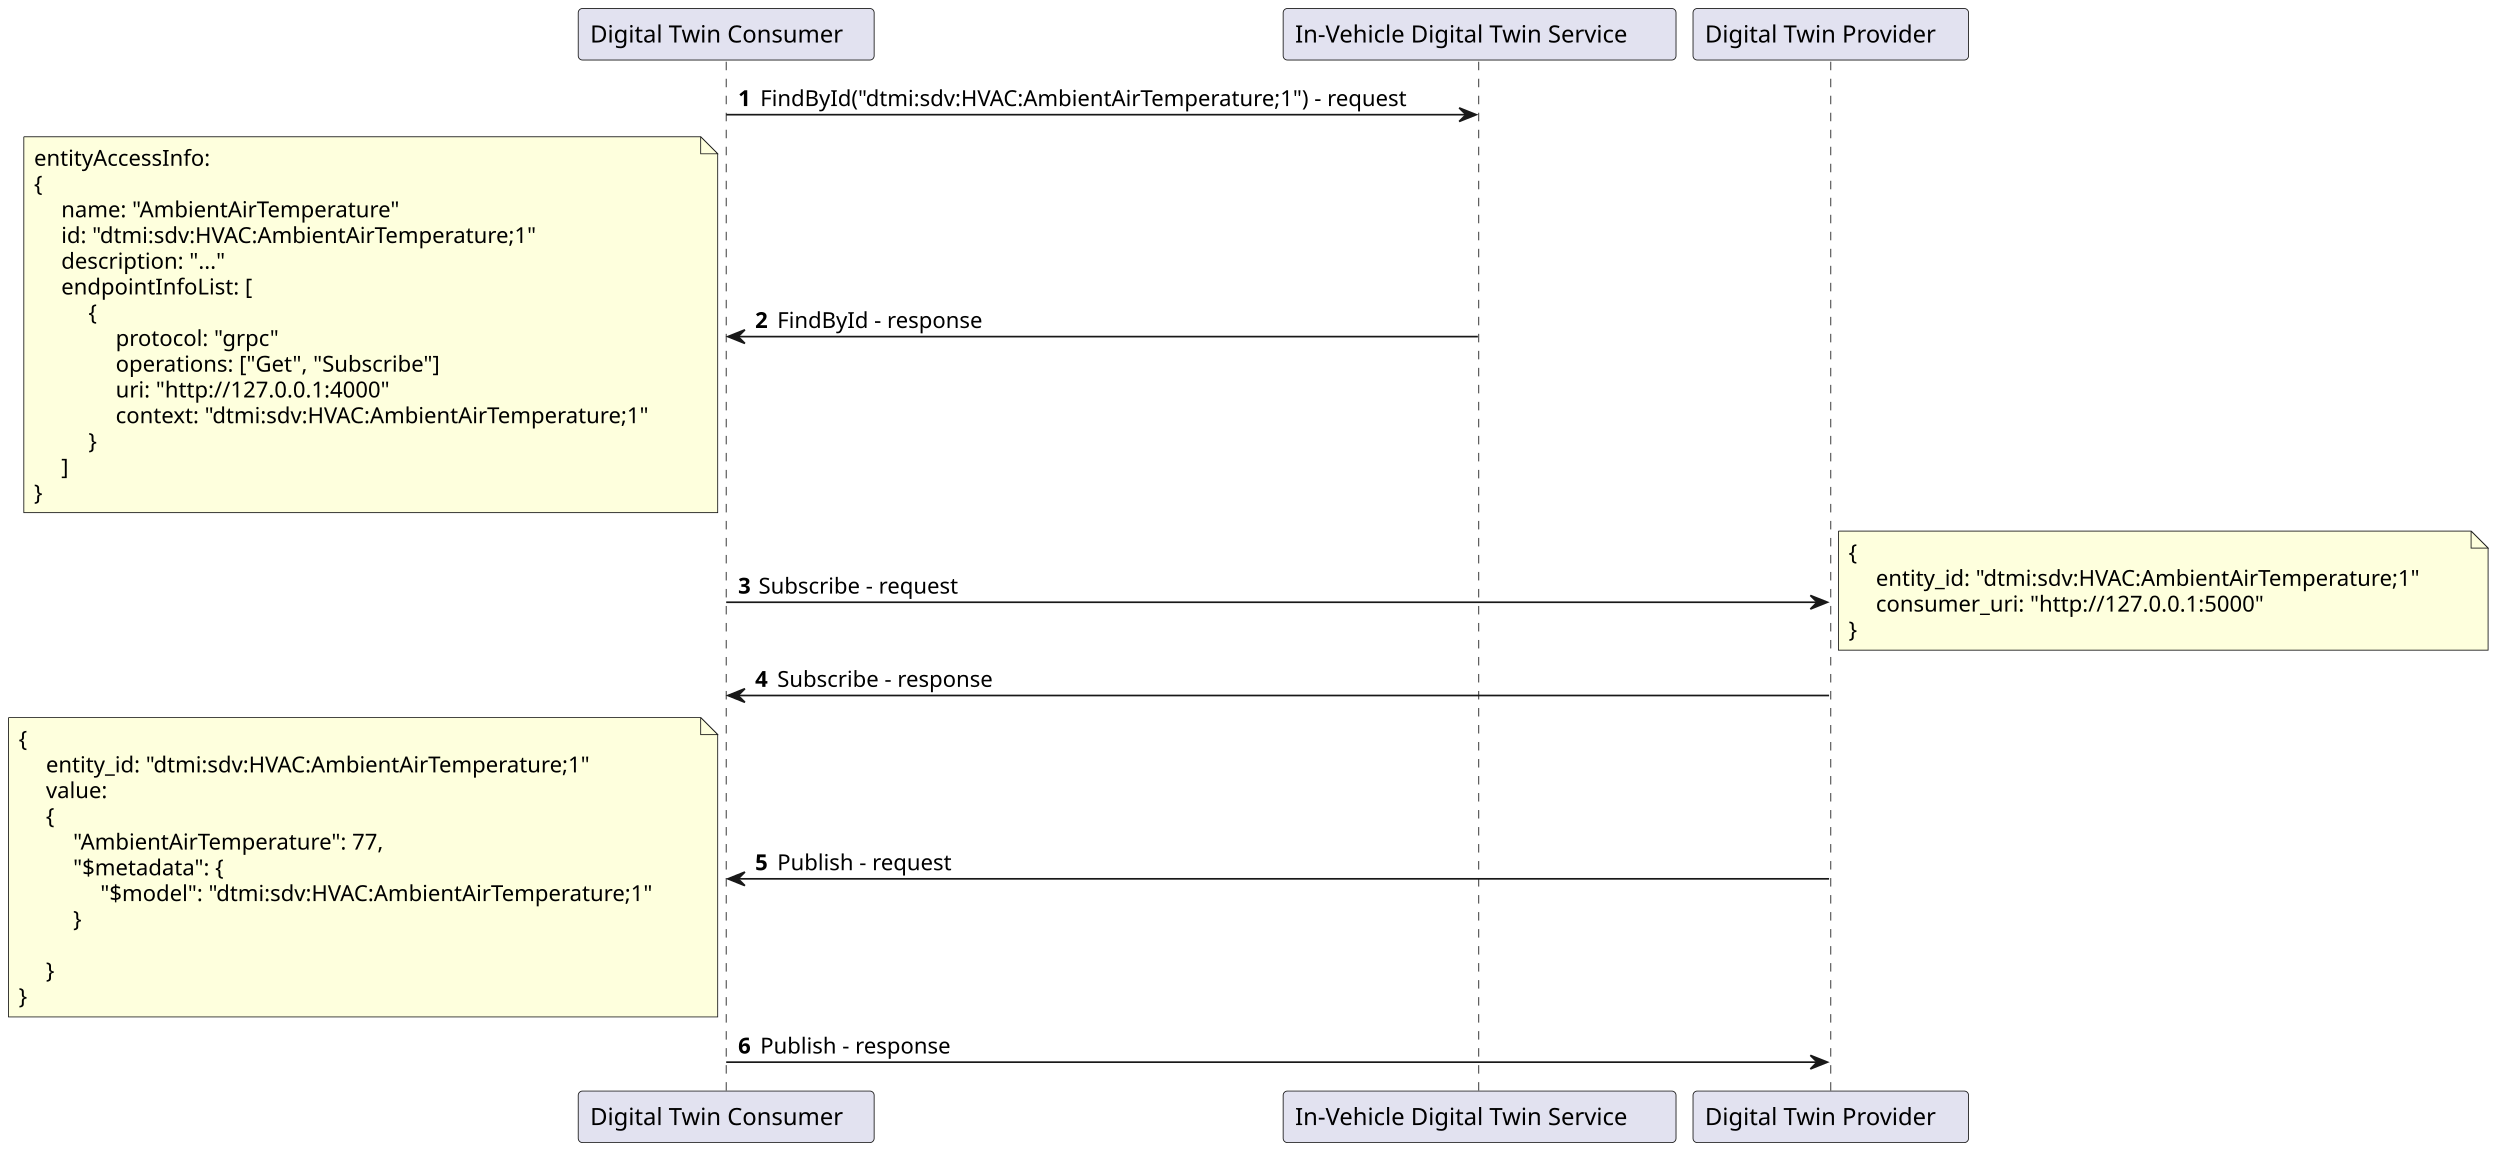
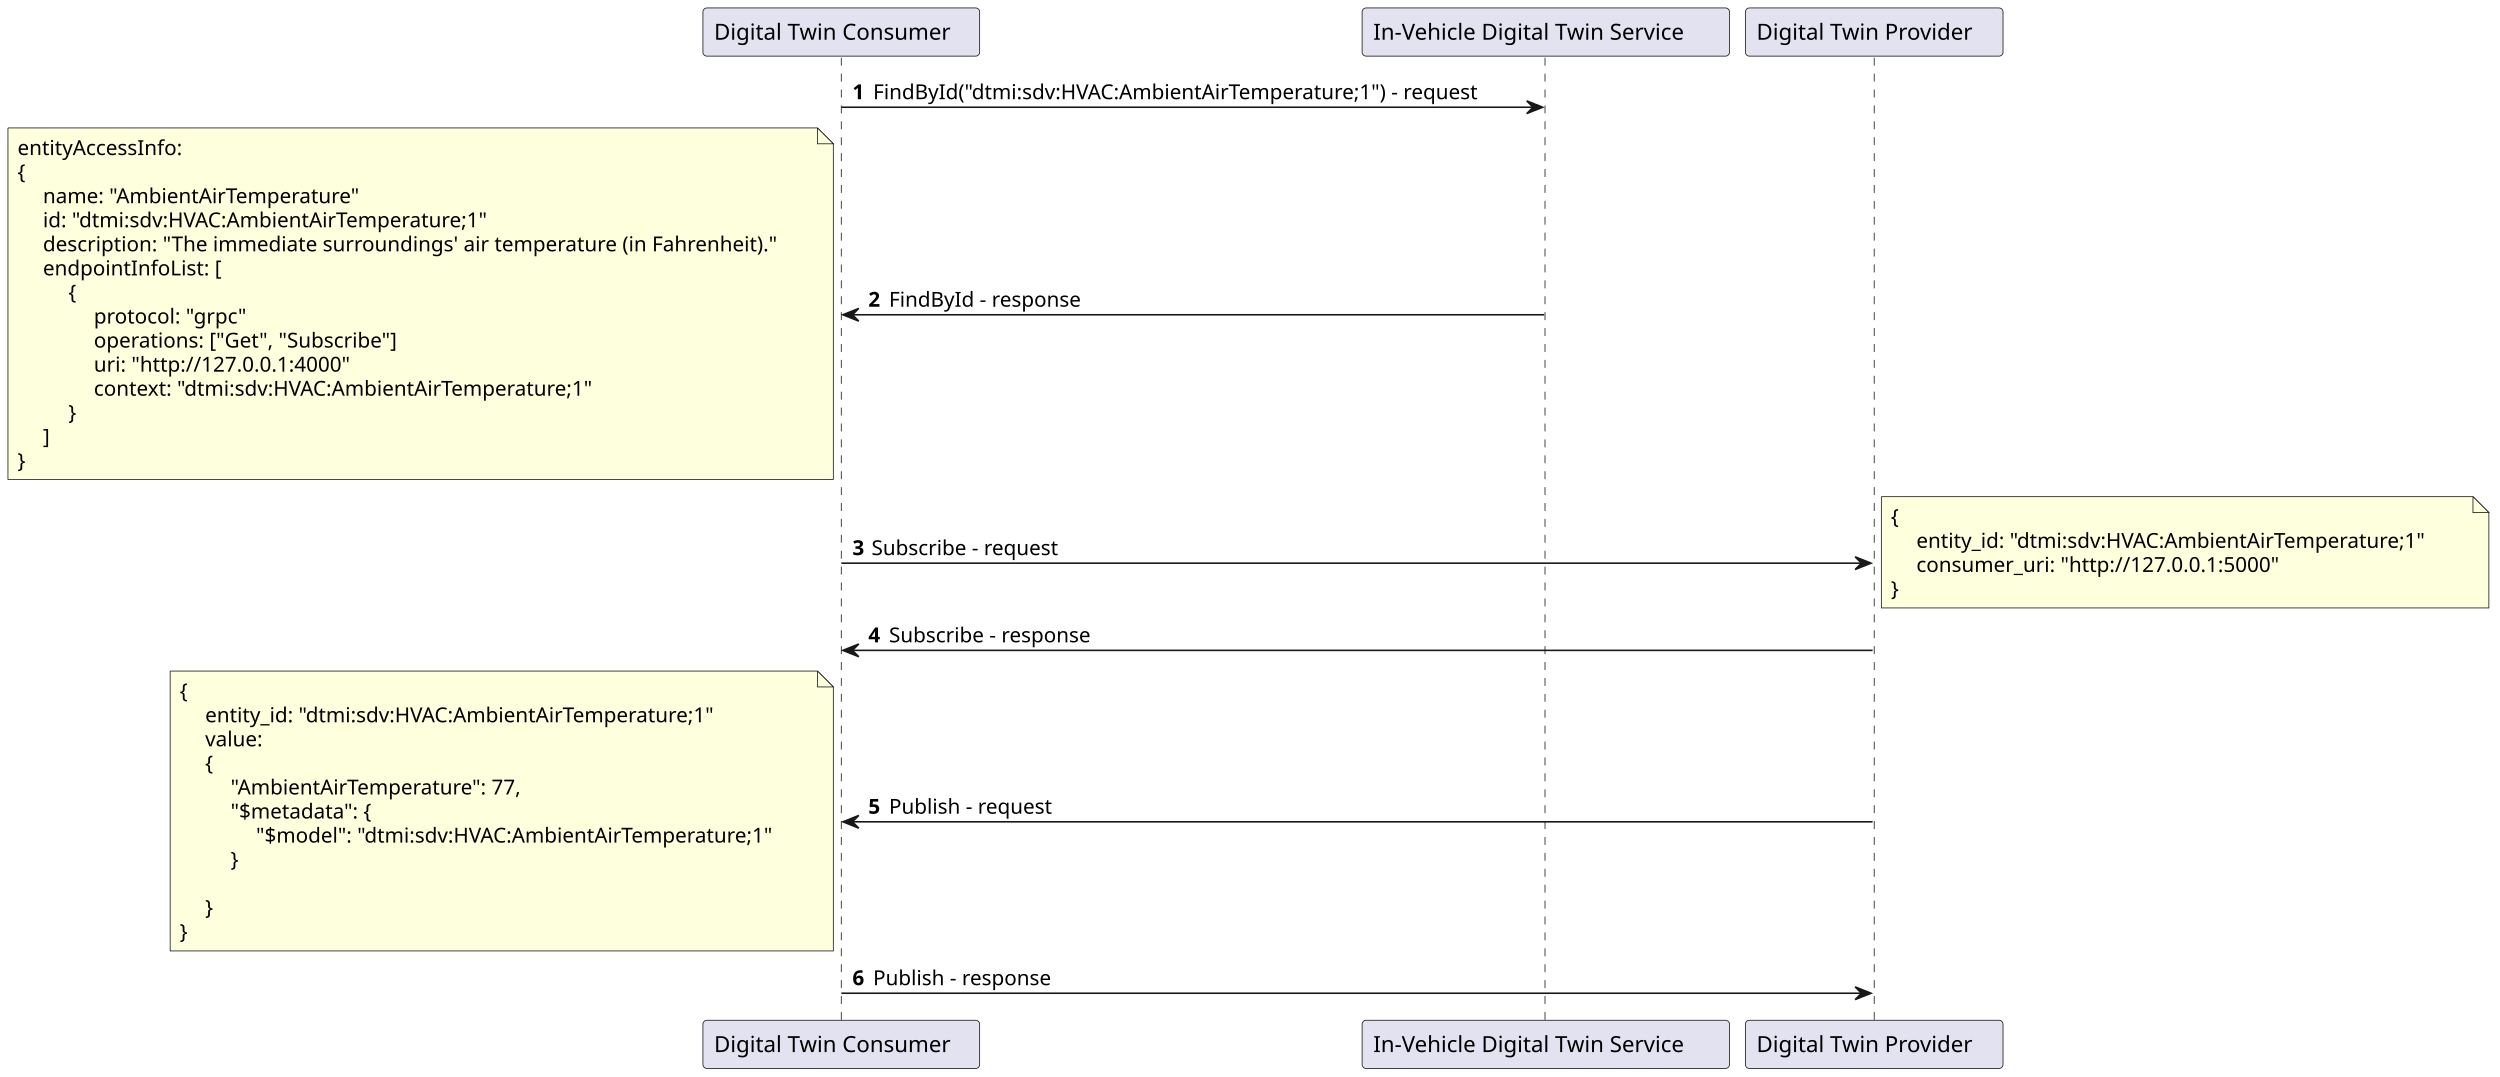
- <svg xmlns="http://www.w3.org/2000/svg" contentStyleType="text/css" height="677px" preserveAspectRatio="none" style="width:1470px;height:677px;background:#FFFFFF;" version="1.1" viewBox="0 0 1470 677" width="1470px" zoomAndPan="magnify">
+ <svg xmlns="http://www.w3.org/2000/svg" contentStyleType="text/css" height="677px" preserveAspectRatio="none" style="width:1572px;height:677px;background:#FFFFFF;" version="1.1" viewBox="0 0 1572 677" width="1572px" zoomAndPan="magnify">
  <defs />
  <g>
-     <line style="stroke:#181818;stroke-width:0.5;stroke-dasharray:5.0,5.0;" x1="427" x2="427" y1="36.297" y2="642.547" />
-     <line style="stroke:#181818;stroke-width:0.5;stroke-dasharray:5.0,5.0;" x1="869.5" x2="869.5" y1="36.297" y2="642.547" />
-     <line style="stroke:#181818;stroke-width:0.5;stroke-dasharray:5.0,5.0;" x1="1076.5" x2="1076.5" y1="36.297" y2="642.547" />
-     <rect fill="#E2E2F0" height="30.297" rx="2.5" ry="2.5" style="stroke:#181818;stroke-width:0.5;" width="174" x="340" y="5" />
-     <text fill="#000000" font-family="sans-serif" font-size="14" lengthAdjust="spacing" textLength="160" x="347" y="24.995">Digital Twin Consumer</text>
-     <rect fill="#E2E2F0" height="30.297" rx="2.5" ry="2.5" style="stroke:#181818;stroke-width:0.5;" width="174" x="340" y="641.547" />
-     <text fill="#000000" font-family="sans-serif" font-size="14" lengthAdjust="spacing" textLength="160" x="347" y="661.542">Digital Twin Consumer</text>
-     <rect fill="#E2E2F0" height="30.297" rx="2.5" ry="2.5" style="stroke:#181818;stroke-width:0.5;" width="231" x="754.5" y="5" />
-     <text fill="#000000" font-family="sans-serif" font-size="14" lengthAdjust="spacing" textLength="217" x="761.5" y="24.995">In-Vehicle Digital Twin Service</text>
-     <rect fill="#E2E2F0" height="30.297" rx="2.5" ry="2.5" style="stroke:#181818;stroke-width:0.5;" width="231" x="754.5" y="641.547" />
-     <text fill="#000000" font-family="sans-serif" font-size="14" lengthAdjust="spacing" textLength="217" x="761.5" y="661.542">In-Vehicle Digital Twin Service</text>
-     <rect fill="#E2E2F0" height="30.297" rx="2.5" ry="2.5" style="stroke:#181818;stroke-width:0.5;" width="162" x="995.5" y="5" />
-     <text fill="#000000" font-family="sans-serif" font-size="14" lengthAdjust="spacing" textLength="148" x="1002.5" y="24.995">Digital Twin Provider</text>
-     <rect fill="#E2E2F0" height="30.297" rx="2.5" ry="2.5" style="stroke:#181818;stroke-width:0.5;" width="162" x="995.5" y="641.547" />
-     <text fill="#000000" font-family="sans-serif" font-size="14" lengthAdjust="spacing" textLength="148" x="1002.5" y="661.542">Digital Twin Provider</text>
-     <polygon fill="#181818" points="858,63.43,868,67.43,858,71.43,862,67.43" style="stroke:#181818;stroke-width:1.0;" />
-     <line style="stroke:#181818;stroke-width:1.0;" x1="427" x2="864" y1="67.43" y2="67.43" />
-     <text fill="#000000" font-family="sans-serif" font-size="13" font-weight="bold" lengthAdjust="spacing" textLength="9" x="434" y="62.364">1</text>
-     <text fill="#000000" font-family="sans-serif" font-size="13" lengthAdjust="spacing" textLength="406" x="447" y="62.364">FindById("dtmi:sdv:HVAC:AmbientAirTemperature;1") - request</text>
-     <polygon fill="#181818" points="438,193.926,428,197.926,438,201.926,434,197.926" style="stroke:#181818;stroke-width:1.0;" />
-     <line style="stroke:#181818;stroke-width:1.0;" x1="432" x2="869" y1="197.926" y2="197.926" />
-     <text fill="#000000" font-family="sans-serif" font-size="13" font-weight="bold" lengthAdjust="spacing" textLength="9" x="444" y="192.86">2</text>
-     <text fill="#000000" font-family="sans-serif" font-size="13" lengthAdjust="spacing" textLength="125" x="457" y="192.86">FindById - response</text>
-     <path d="M14,80.43 L14,301.43 L422,301.43 L422,90.43 L412,80.43 L14,80.43 " fill="#FEFFDD" style="stroke:#181818;stroke-width:0.5;" />
-     <path d="M412,80.43 L412,90.43 L422,90.43 L412,80.43 " fill="#FEFFDD" style="stroke:#181818;stroke-width:0.5;" />
-     <text fill="#000000" font-family="sans-serif" font-size="13" lengthAdjust="spacing" textLength="111" x="20" y="97.497">entityAccessInfo:</text>
-     <text fill="#000000" font-family="sans-serif" font-size="13" lengthAdjust="spacing" textLength="9" x="20" y="112.629">{</text>
-     <text fill="#000000" font-family="sans-serif" font-size="13" lengthAdjust="spacing" textLength="211" x="36" y="127.762">name: "AmbientAirTemperature"</text>
-     <text fill="#000000" font-family="sans-serif" font-size="13" lengthAdjust="spacing" textLength="301" x="36" y="142.895">id: "dtmi:sdv:HVAC:AmbientAirTemperature;1"</text>
-     <text fill="#000000" font-family="sans-serif" font-size="13" lengthAdjust="spacing" textLength="101" x="36" y="158.028">description: "..."</text>
-     <text fill="#000000" font-family="sans-serif" font-size="13" lengthAdjust="spacing" textLength="116" x="36" y="173.161">endpointInfoList: [</text>
-     <text fill="#000000" font-family="sans-serif" font-size="13" lengthAdjust="spacing" textLength="9" x="52" y="188.293">{</text>
-     <text fill="#000000" font-family="sans-serif" font-size="13" lengthAdjust="spacing" textLength="99" x="68" y="203.426">protocol: "grpc"</text>
-     <text fill="#000000" font-family="sans-serif" font-size="13" lengthAdjust="spacing" textLength="200" x="68" y="218.559">operations: ["Get", "Subscribe"]</text>
-     <text fill="#000000" font-family="sans-serif" font-size="13" lengthAdjust="spacing" textLength="171" x="68" y="233.692">uri: "http://127.0.0.1:4000"</text>
-     <text fill="#000000" font-family="sans-serif" font-size="13" lengthAdjust="spacing" textLength="339" x="68" y="248.825">context: "dtmi:sdv:HVAC:AmbientAirTemperature;1"</text>
-     <text fill="#000000" font-family="sans-serif" font-size="13" lengthAdjust="spacing" textLength="9" x="52" y="263.957">}</text>
-     <text fill="#000000" font-family="sans-serif" font-size="13" lengthAdjust="spacing" textLength="5" x="36" y="279.09">]</text>
-     <text fill="#000000" font-family="sans-serif" font-size="13" lengthAdjust="spacing" textLength="9" x="20" y="294.223">}</text>
-     <polygon fill="#181818" points="1064.5,350.121,1074.5,354.121,1064.5,358.121,1068.5,354.121" style="stroke:#181818;stroke-width:1.0;" />
-     <line style="stroke:#181818;stroke-width:1.0;" x1="427" x2="1070.5" y1="354.121" y2="354.121" />
-     <text fill="#000000" font-family="sans-serif" font-size="13" font-weight="bold" lengthAdjust="spacing" textLength="8" x="434" y="349.055">3</text>
-     <text fill="#000000" font-family="sans-serif" font-size="13" lengthAdjust="spacing" textLength="124" x="446" y="349.055">Subscribe - request</text>
-     <path d="M1081,312.289 L1081,382.289 L1463,382.289 L1463,322.289 L1453,312.289 L1081,312.289 " fill="#FEFFDD" style="stroke:#181818;stroke-width:0.5;" />
-     <path d="M1453,312.289 L1453,322.289 L1463,322.289 L1453,312.289 " fill="#FEFFDD" style="stroke:#181818;stroke-width:0.5;" />
-     <text fill="#000000" font-family="sans-serif" font-size="13" lengthAdjust="spacing" textLength="9" x="1087" y="329.356">{</text>
-     <text fill="#000000" font-family="sans-serif" font-size="13" lengthAdjust="spacing" textLength="345" x="1103" y="344.489">entity_id: "dtmi:sdv:HVAC:AmbientAirTemperature;1"</text>
-     <text fill="#000000" font-family="sans-serif" font-size="13" lengthAdjust="spacing" textLength="242" x="1103" y="359.622">consumer_uri: "http://127.0.0.1:5000"</text>
-     <text fill="#000000" font-family="sans-serif" font-size="13" lengthAdjust="spacing" textLength="9" x="1087" y="374.754">}</text>
-     <polygon fill="#181818" points="438,404.953,428,408.953,438,412.953,434,408.953" style="stroke:#181818;stroke-width:1.0;" />
-     <line style="stroke:#181818;stroke-width:1.0;" x1="432" x2="1075.5" y1="408.953" y2="408.953" />
-     <text fill="#000000" font-family="sans-serif" font-size="13" font-weight="bold" lengthAdjust="spacing" textLength="9" x="444" y="403.887">4</text>
-     <text fill="#000000" font-family="sans-serif" font-size="13" lengthAdjust="spacing" textLength="134" x="457" y="403.887">Subscribe - response</text>
-     <polygon fill="#181818" points="438,512.75,428,516.75,438,520.75,434,516.75" style="stroke:#181818;stroke-width:1.0;" />
-     <line style="stroke:#181818;stroke-width:1.0;" x1="432" x2="1075.5" y1="516.75" y2="516.75" />
-     <text fill="#000000" font-family="sans-serif" font-size="13" font-weight="bold" lengthAdjust="spacing" textLength="9" x="444" y="511.684">5</text>
-     <text fill="#000000" font-family="sans-serif" font-size="13" lengthAdjust="spacing" textLength="107" x="457" y="511.684">Publish - request</text>
-     <path d="M5,421.953 L5,597.953 L422,597.953 L422,431.953 L412,421.953 L5,421.953 " fill="#FEFFDD" style="stroke:#181818;stroke-width:0.5;" />
-     <path d="M412,421.953 L412,431.953 L422,431.953 L412,421.953 " fill="#FEFFDD" style="stroke:#181818;stroke-width:0.5;" />
-     <text fill="#000000" font-family="sans-serif" font-size="13" lengthAdjust="spacing" textLength="9" x="11" y="439.02">{</text>
-     <text fill="#000000" font-family="sans-serif" font-size="13" lengthAdjust="spacing" textLength="345" x="27" y="454.153">entity_id: "dtmi:sdv:HVAC:AmbientAirTemperature;1"</text>
-     <text fill="#000000" font-family="sans-serif" font-size="13" lengthAdjust="spacing" textLength="40" x="27" y="469.286">value:</text>
-     <text fill="#000000" font-family="sans-serif" font-size="13" lengthAdjust="spacing" textLength="9" x="27" y="484.418">{</text>
-     <text fill="#000000" font-family="sans-serif" font-size="13" lengthAdjust="spacing" textLength="194" x="43" y="499.551">"AmbientAirTemperature": 77,</text>
-     <text fill="#000000" font-family="sans-serif" font-size="13" lengthAdjust="spacing" textLength="99" x="43" y="514.684">"$metadata": {</text>
-     <text fill="#000000" font-family="sans-serif" font-size="13" lengthAdjust="spacing" textLength="348" x="59" y="529.817">"$model": "dtmi:sdv:HVAC:AmbientAirTemperature;1"</text>
-     <text fill="#000000" font-family="sans-serif" font-size="13" lengthAdjust="spacing" textLength="9" x="43" y="544.95">}</text>
-     <text fill="#000000" font-family="sans-serif" font-size="13" lengthAdjust="spacing" textLength="4" x="11" y="560.082"> </text>
-     <text fill="#000000" font-family="sans-serif" font-size="13" lengthAdjust="spacing" textLength="9" x="27" y="575.215">}</text>
-     <text fill="#000000" font-family="sans-serif" font-size="13" lengthAdjust="spacing" textLength="9" x="11" y="590.348">}</text>
-     <polygon fill="#181818" points="1064.5,620.547,1074.5,624.547,1064.5,628.547,1068.5,624.547" style="stroke:#181818;stroke-width:1.0;" />
-     <line style="stroke:#181818;stroke-width:1.0;" x1="427" x2="1070.5" y1="624.547" y2="624.547" />
-     <text fill="#000000" font-family="sans-serif" font-size="13" font-weight="bold" lengthAdjust="spacing" textLength="9" x="434" y="619.481">6</text>
-     <text fill="#000000" font-family="sans-serif" font-size="13" lengthAdjust="spacing" textLength="117" x="447" y="619.481">Publish - response</text>
+     <line style="stroke:#181818;stroke-width:0.5;stroke-dasharray:5.0,5.0;" x1="529" x2="529" y1="36.297" y2="642.547" />
+     <line style="stroke:#181818;stroke-width:0.5;stroke-dasharray:5.0,5.0;" x1="971.5" x2="971.5" y1="36.297" y2="642.547" />
+     <line style="stroke:#181818;stroke-width:0.5;stroke-dasharray:5.0,5.0;" x1="1178.5" x2="1178.5" y1="36.297" y2="642.547" />
+     <rect fill="#E2E2F0" height="30.297" rx="2.5" ry="2.5" style="stroke:#181818;stroke-width:0.5;" width="174" x="442" y="5" />
+     <text fill="#000000" font-family="sans-serif" font-size="14" lengthAdjust="spacing" textLength="160" x="449" y="24.995">Digital Twin Consumer</text>
+     <rect fill="#E2E2F0" height="30.297" rx="2.5" ry="2.5" style="stroke:#181818;stroke-width:0.5;" width="174" x="442" y="641.547" />
+     <text fill="#000000" font-family="sans-serif" font-size="14" lengthAdjust="spacing" textLength="160" x="449" y="661.542">Digital Twin Consumer</text>
+     <rect fill="#E2E2F0" height="30.297" rx="2.5" ry="2.5" style="stroke:#181818;stroke-width:0.5;" width="231" x="856.5" y="5" />
+     <text fill="#000000" font-family="sans-serif" font-size="14" lengthAdjust="spacing" textLength="217" x="863.5" y="24.995">In-Vehicle Digital Twin Service</text>
+     <rect fill="#E2E2F0" height="30.297" rx="2.5" ry="2.5" style="stroke:#181818;stroke-width:0.5;" width="231" x="856.5" y="641.547" />
+     <text fill="#000000" font-family="sans-serif" font-size="14" lengthAdjust="spacing" textLength="217" x="863.5" y="661.542">In-Vehicle Digital Twin Service</text>
+     <rect fill="#E2E2F0" height="30.297" rx="2.5" ry="2.5" style="stroke:#181818;stroke-width:0.5;" width="162" x="1097.5" y="5" />
+     <text fill="#000000" font-family="sans-serif" font-size="14" lengthAdjust="spacing" textLength="148" x="1104.5" y="24.995">Digital Twin Provider</text>
+     <rect fill="#E2E2F0" height="30.297" rx="2.5" ry="2.5" style="stroke:#181818;stroke-width:0.5;" width="162" x="1097.5" y="641.547" />
+     <text fill="#000000" font-family="sans-serif" font-size="14" lengthAdjust="spacing" textLength="148" x="1104.5" y="661.542">Digital Twin Provider</text>
+     <polygon fill="#181818" points="960,63.43,970,67.43,960,71.43,964,67.43" style="stroke:#181818;stroke-width:1.0;" />
+     <line style="stroke:#181818;stroke-width:1.0;" x1="529" x2="966" y1="67.43" y2="67.43" />
+     <text fill="#000000" font-family="sans-serif" font-size="13" font-weight="bold" lengthAdjust="spacing" textLength="9" x="536" y="62.364">1</text>
+     <text fill="#000000" font-family="sans-serif" font-size="13" lengthAdjust="spacing" textLength="406" x="549" y="62.364">FindById("dtmi:sdv:HVAC:AmbientAirTemperature;1") - request</text>
+     <polygon fill="#181818" points="540,193.926,530,197.926,540,201.926,536,197.926" style="stroke:#181818;stroke-width:1.0;" />
+     <line style="stroke:#181818;stroke-width:1.0;" x1="534" x2="971" y1="197.926" y2="197.926" />
+     <text fill="#000000" font-family="sans-serif" font-size="13" font-weight="bold" lengthAdjust="spacing" textLength="9" x="546" y="192.86">2</text>
+     <text fill="#000000" font-family="sans-serif" font-size="13" lengthAdjust="spacing" textLength="125" x="559" y="192.86">FindById - response</text>
+     <path d="M5,80.43 L5,301.43 L524,301.43 L524,90.43 L514,80.43 L5,80.43 " fill="#FEFFDD" style="stroke:#181818;stroke-width:0.5;" />
+     <path d="M514,80.43 L514,90.43 L524,90.43 L514,80.43 " fill="#FEFFDD" style="stroke:#181818;stroke-width:0.5;" />
+     <text fill="#000000" font-family="sans-serif" font-size="13" lengthAdjust="spacing" textLength="111" x="11" y="97.497">entityAccessInfo:</text>
+     <text fill="#000000" font-family="sans-serif" font-size="13" lengthAdjust="spacing" textLength="9" x="11" y="112.629">{</text>
+     <text fill="#000000" font-family="sans-serif" font-size="13" lengthAdjust="spacing" textLength="211" x="27" y="127.762">name: "AmbientAirTemperature"</text>
+     <text fill="#000000" font-family="sans-serif" font-size="13" lengthAdjust="spacing" textLength="301" x="27" y="142.895">id: "dtmi:sdv:HVAC:AmbientAirTemperature;1"</text>
+     <text fill="#000000" font-family="sans-serif" font-size="13" lengthAdjust="spacing" textLength="482" x="27" y="158.028">description: "The immediate surroundings' air temperature (in Fahrenheit)."</text>
+     <text fill="#000000" font-family="sans-serif" font-size="13" lengthAdjust="spacing" textLength="116" x="27" y="173.161">endpointInfoList: [</text>
+     <text fill="#000000" font-family="sans-serif" font-size="13" lengthAdjust="spacing" textLength="9" x="43" y="188.293">{</text>
+     <text fill="#000000" font-family="sans-serif" font-size="13" lengthAdjust="spacing" textLength="99" x="59" y="203.426">protocol: "grpc"</text>
+     <text fill="#000000" font-family="sans-serif" font-size="13" lengthAdjust="spacing" textLength="200" x="59" y="218.559">operations: ["Get", "Subscribe"]</text>
+     <text fill="#000000" font-family="sans-serif" font-size="13" lengthAdjust="spacing" textLength="171" x="59" y="233.692">uri: "http://127.0.0.1:4000"</text>
+     <text fill="#000000" font-family="sans-serif" font-size="13" lengthAdjust="spacing" textLength="339" x="59" y="248.825">context: "dtmi:sdv:HVAC:AmbientAirTemperature;1"</text>
+     <text fill="#000000" font-family="sans-serif" font-size="13" lengthAdjust="spacing" textLength="9" x="43" y="263.957">}</text>
+     <text fill="#000000" font-family="sans-serif" font-size="13" lengthAdjust="spacing" textLength="5" x="27" y="279.09">]</text>
+     <text fill="#000000" font-family="sans-serif" font-size="13" lengthAdjust="spacing" textLength="9" x="11" y="294.223">}</text>
+     <polygon fill="#181818" points="1166.5,350.121,1176.5,354.121,1166.5,358.121,1170.5,354.121" style="stroke:#181818;stroke-width:1.0;" />
+     <line style="stroke:#181818;stroke-width:1.0;" x1="529" x2="1172.5" y1="354.121" y2="354.121" />
+     <text fill="#000000" font-family="sans-serif" font-size="13" font-weight="bold" lengthAdjust="spacing" textLength="8" x="536" y="349.055">3</text>
+     <text fill="#000000" font-family="sans-serif" font-size="13" lengthAdjust="spacing" textLength="124" x="548" y="349.055">Subscribe - request</text>
+     <path d="M1183,312.289 L1183,382.289 L1565,382.289 L1565,322.289 L1555,312.289 L1183,312.289 " fill="#FEFFDD" style="stroke:#181818;stroke-width:0.5;" />
+     <path d="M1555,312.289 L1555,322.289 L1565,322.289 L1555,312.289 " fill="#FEFFDD" style="stroke:#181818;stroke-width:0.5;" />
+     <text fill="#000000" font-family="sans-serif" font-size="13" lengthAdjust="spacing" textLength="9" x="1189" y="329.356">{</text>
+     <text fill="#000000" font-family="sans-serif" font-size="13" lengthAdjust="spacing" textLength="345" x="1205" y="344.489">entity_id: "dtmi:sdv:HVAC:AmbientAirTemperature;1"</text>
+     <text fill="#000000" font-family="sans-serif" font-size="13" lengthAdjust="spacing" textLength="242" x="1205" y="359.622">consumer_uri: "http://127.0.0.1:5000"</text>
+     <text fill="#000000" font-family="sans-serif" font-size="13" lengthAdjust="spacing" textLength="9" x="1189" y="374.754">}</text>
+     <polygon fill="#181818" points="540,404.953,530,408.953,540,412.953,536,408.953" style="stroke:#181818;stroke-width:1.0;" />
+     <line style="stroke:#181818;stroke-width:1.0;" x1="534" x2="1177.5" y1="408.953" y2="408.953" />
+     <text fill="#000000" font-family="sans-serif" font-size="13" font-weight="bold" lengthAdjust="spacing" textLength="9" x="546" y="403.887">4</text>
+     <text fill="#000000" font-family="sans-serif" font-size="13" lengthAdjust="spacing" textLength="134" x="559" y="403.887">Subscribe - response</text>
+     <polygon fill="#181818" points="540,512.75,530,516.75,540,520.75,536,516.75" style="stroke:#181818;stroke-width:1.0;" />
+     <line style="stroke:#181818;stroke-width:1.0;" x1="534" x2="1177.5" y1="516.75" y2="516.75" />
+     <text fill="#000000" font-family="sans-serif" font-size="13" font-weight="bold" lengthAdjust="spacing" textLength="9" x="546" y="511.684">5</text>
+     <text fill="#000000" font-family="sans-serif" font-size="13" lengthAdjust="spacing" textLength="107" x="559" y="511.684">Publish - request</text>
+     <path d="M107,421.953 L107,597.953 L524,597.953 L524,431.953 L514,421.953 L107,421.953 " fill="#FEFFDD" style="stroke:#181818;stroke-width:0.5;" />
+     <path d="M514,421.953 L514,431.953 L524,431.953 L514,421.953 " fill="#FEFFDD" style="stroke:#181818;stroke-width:0.5;" />
+     <text fill="#000000" font-family="sans-serif" font-size="13" lengthAdjust="spacing" textLength="9" x="113" y="439.02">{</text>
+     <text fill="#000000" font-family="sans-serif" font-size="13" lengthAdjust="spacing" textLength="345" x="129" y="454.153">entity_id: "dtmi:sdv:HVAC:AmbientAirTemperature;1"</text>
+     <text fill="#000000" font-family="sans-serif" font-size="13" lengthAdjust="spacing" textLength="40" x="129" y="469.286">value:</text>
+     <text fill="#000000" font-family="sans-serif" font-size="13" lengthAdjust="spacing" textLength="9" x="129" y="484.418">{</text>
+     <text fill="#000000" font-family="sans-serif" font-size="13" lengthAdjust="spacing" textLength="194" x="145" y="499.551">"AmbientAirTemperature": 77,</text>
+     <text fill="#000000" font-family="sans-serif" font-size="13" lengthAdjust="spacing" textLength="99" x="145" y="514.684">"$metadata": {</text>
+     <text fill="#000000" font-family="sans-serif" font-size="13" lengthAdjust="spacing" textLength="348" x="161" y="529.817">"$model": "dtmi:sdv:HVAC:AmbientAirTemperature;1"</text>
+     <text fill="#000000" font-family="sans-serif" font-size="13" lengthAdjust="spacing" textLength="9" x="145" y="544.95">}</text>
+     <text fill="#000000" font-family="sans-serif" font-size="13" lengthAdjust="spacing" textLength="4" x="113" y="560.082"> </text>
+     <text fill="#000000" font-family="sans-serif" font-size="13" lengthAdjust="spacing" textLength="9" x="129" y="575.215">}</text>
+     <text fill="#000000" font-family="sans-serif" font-size="13" lengthAdjust="spacing" textLength="9" x="113" y="590.348">}</text>
+     <polygon fill="#181818" points="1166.5,620.547,1176.5,624.547,1166.5,628.547,1170.5,624.547" style="stroke:#181818;stroke-width:1.0;" />
+     <line style="stroke:#181818;stroke-width:1.0;" x1="529" x2="1172.5" y1="624.547" y2="624.547" />
+     <text fill="#000000" font-family="sans-serif" font-size="13" font-weight="bold" lengthAdjust="spacing" textLength="9" x="536" y="619.481">6</text>
+     <text fill="#000000" font-family="sans-serif" font-size="13" lengthAdjust="spacing" textLength="117" x="549" y="619.481">Publish - response</text>
  </g>
</svg>
